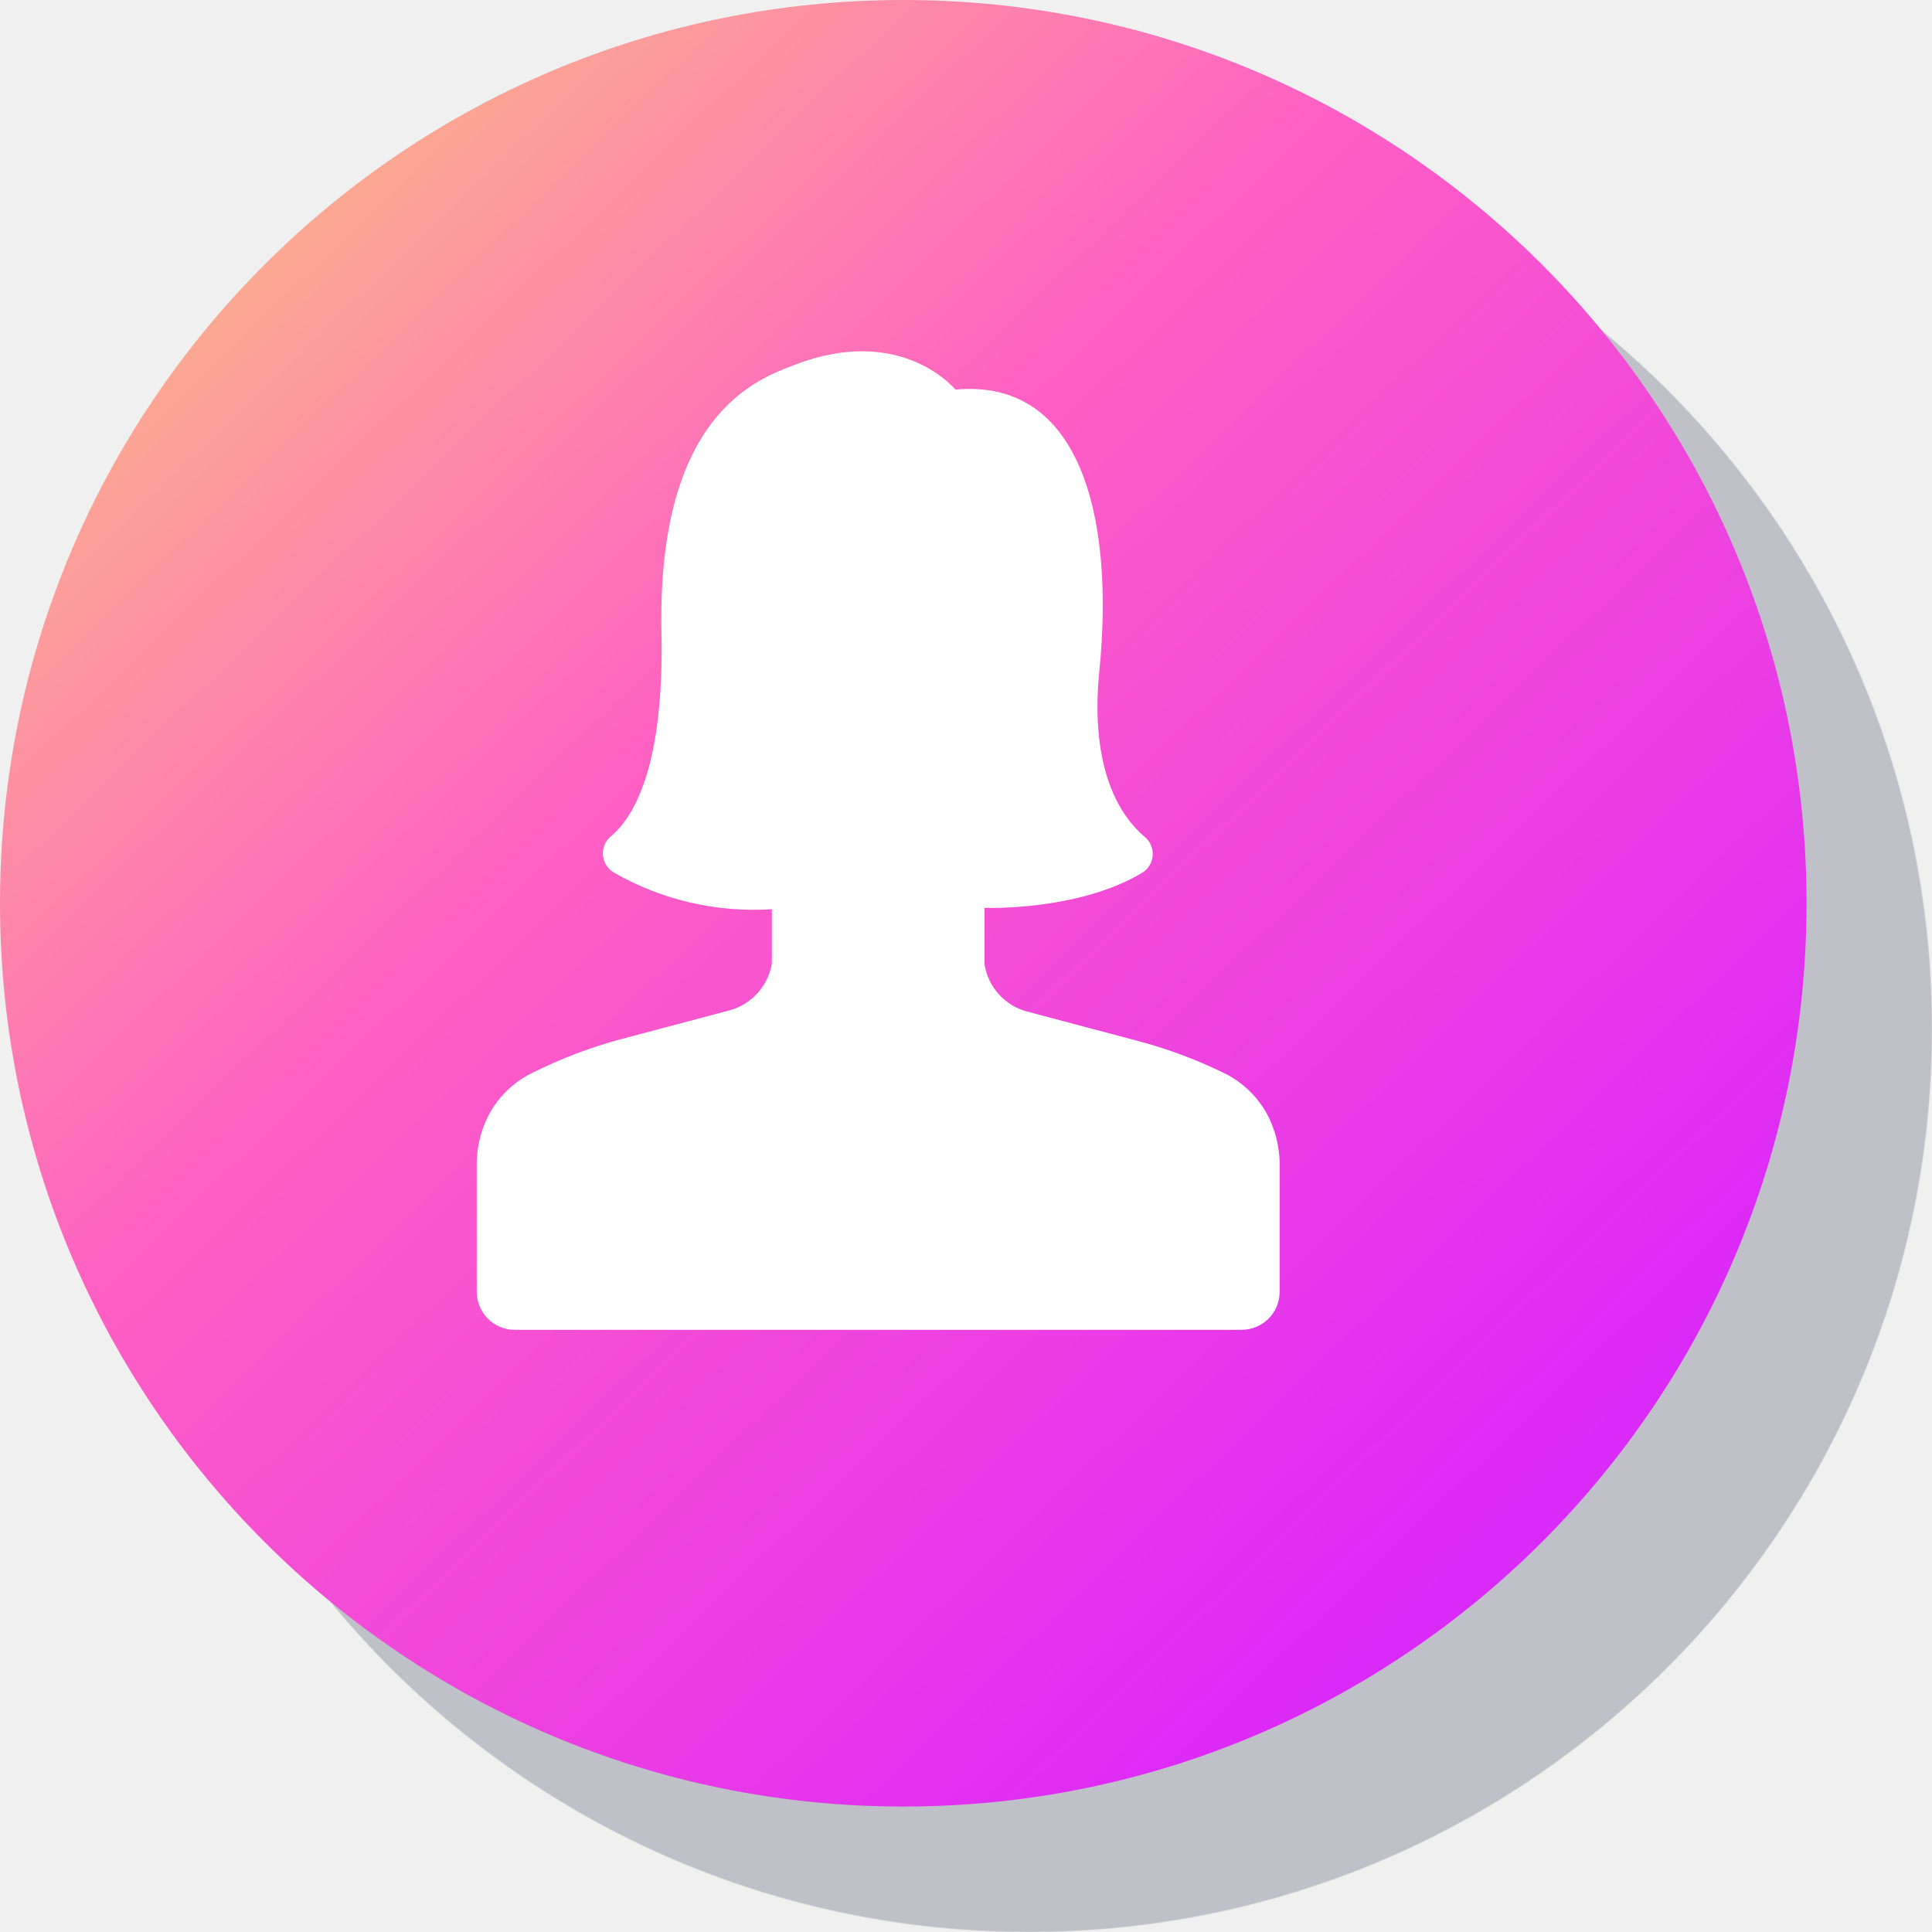
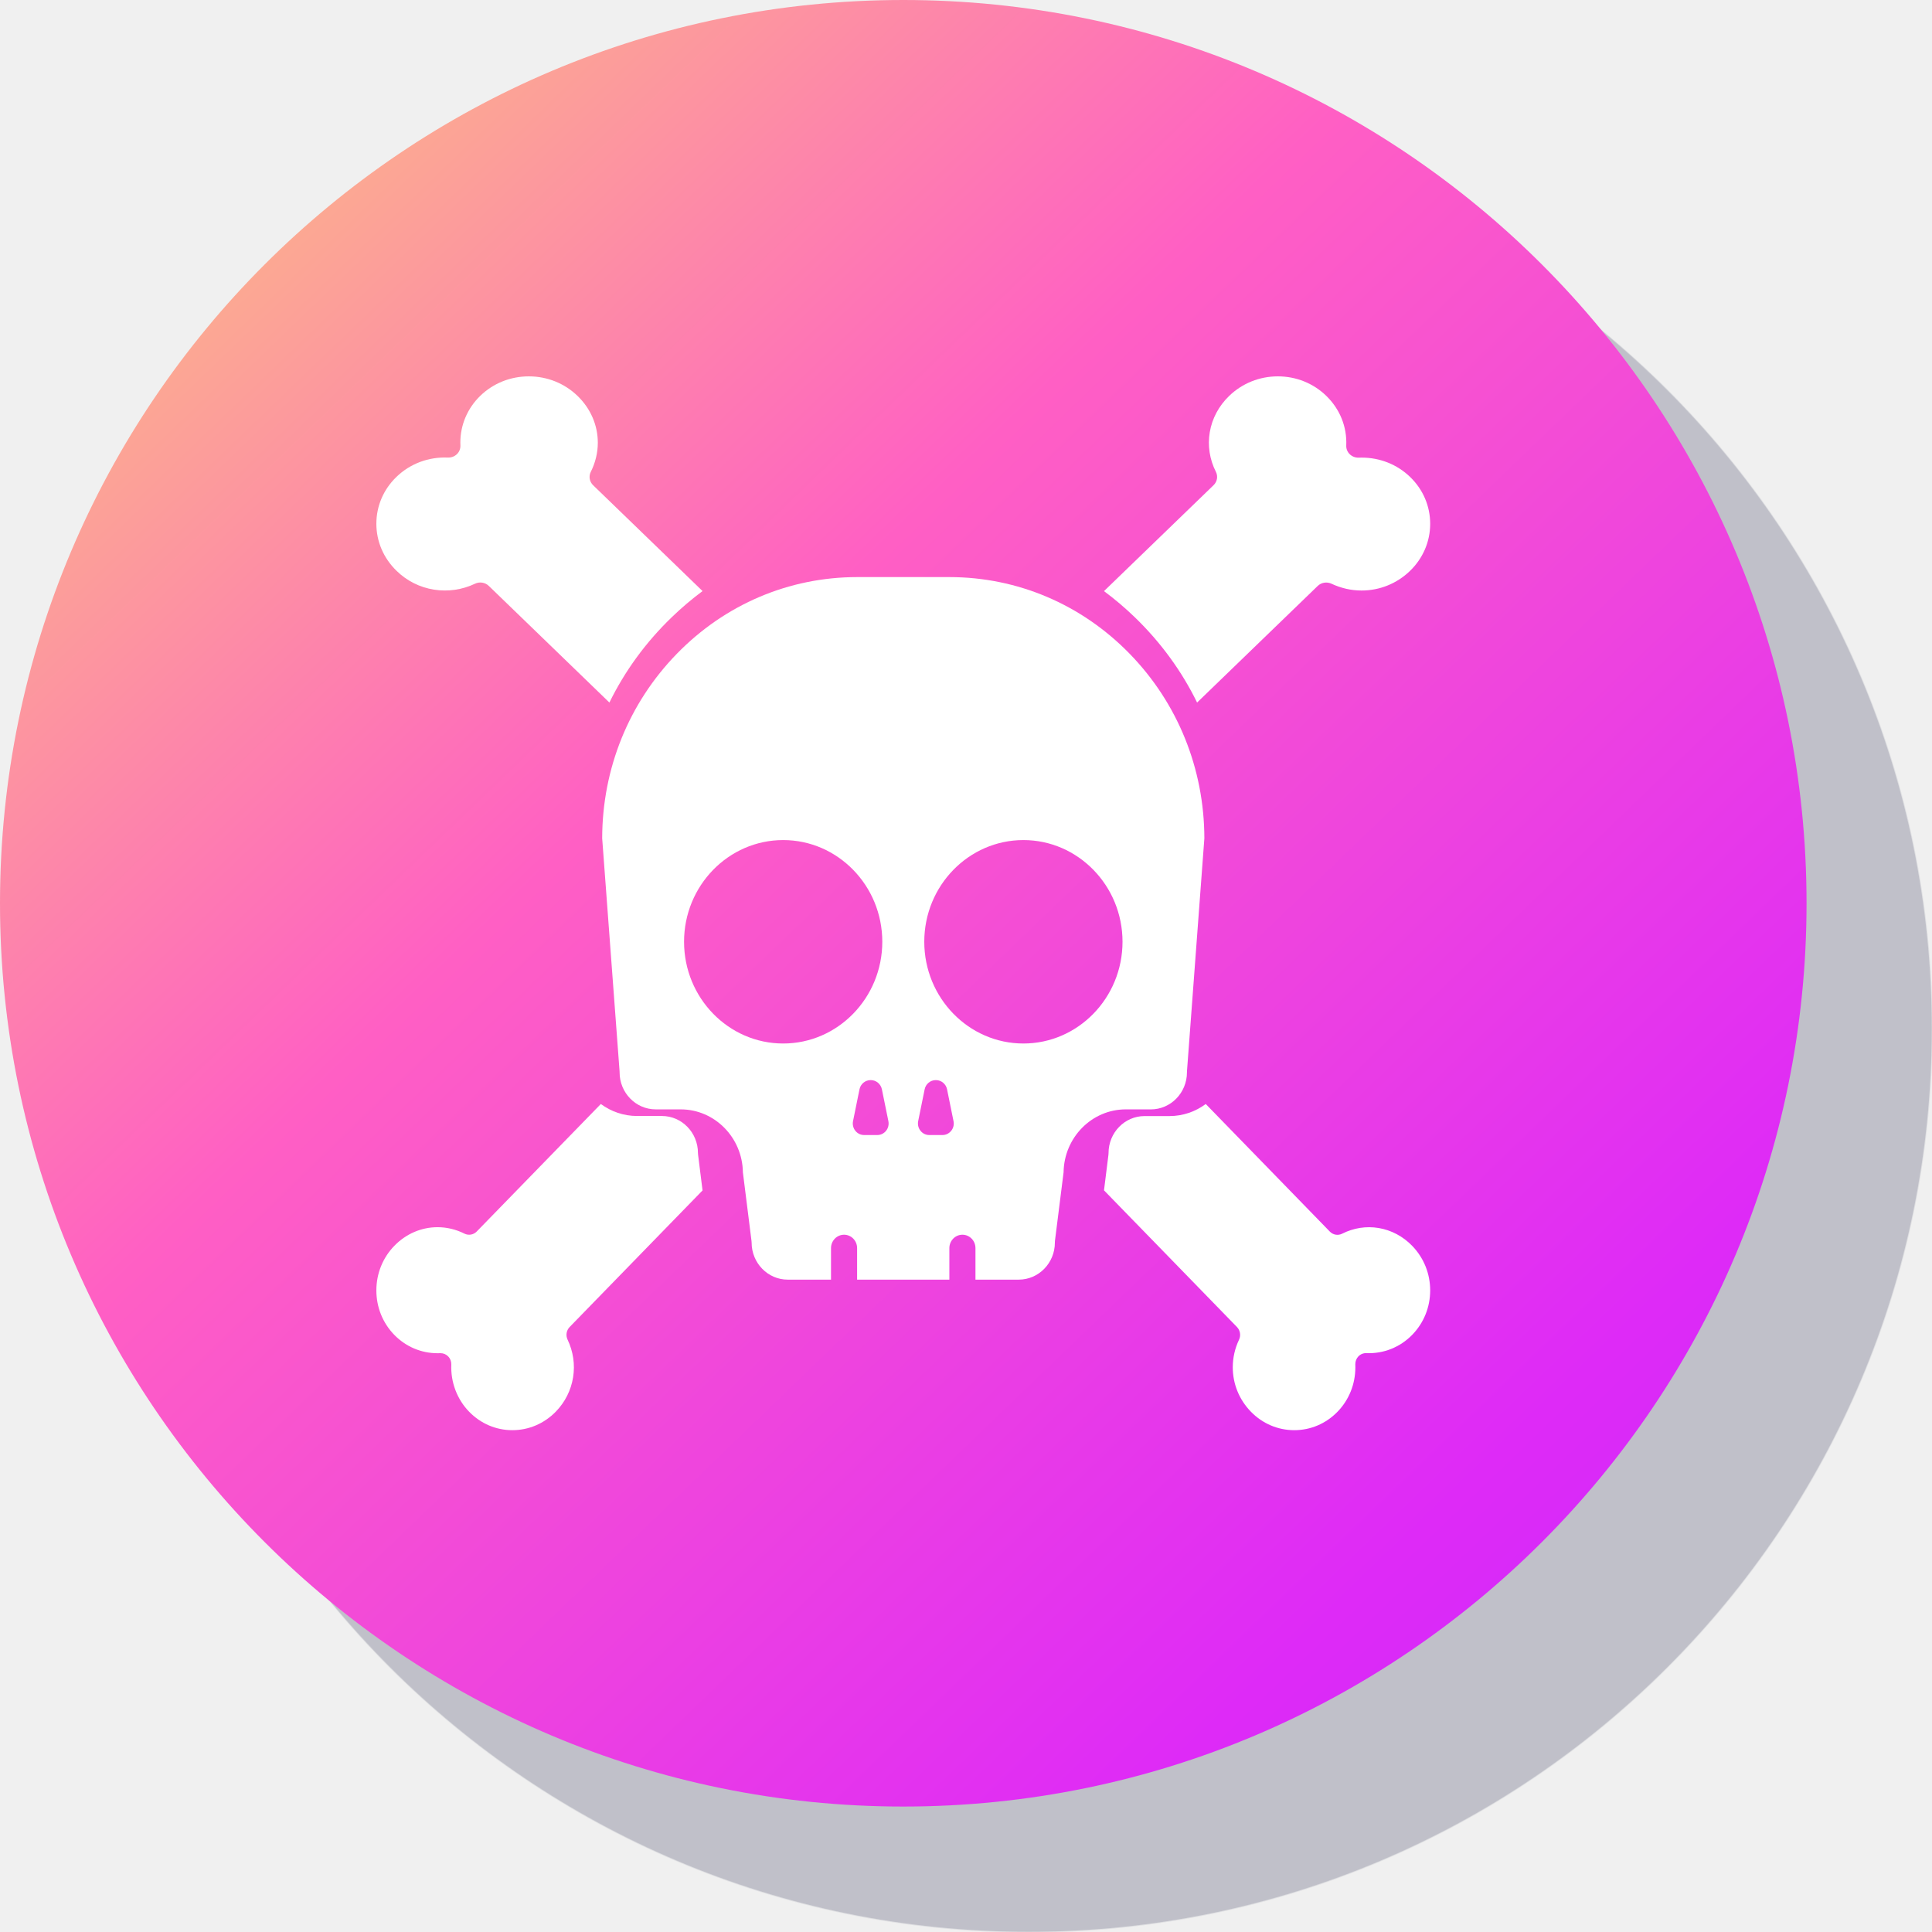
- <svg xmlns="http://www.w3.org/2000/svg" xmlns:xlink="http://www.w3.org/1999/xlink" width="77" height="77" viewBox="0 0 77 77">
+ <svg xmlns="http://www.w3.org/2000/svg" xmlns:xlink="http://www.w3.org/1999/xlink" width="77px" height="77px" viewBox="0 0 77 77" version="1.1">
  <defs>
-     <linearGradient id="c" x1="124.018%" x2="-60.569%" y1="132.053%" y2="-59.776%">
-       <stop offset="0%" stop-color="#9D26FF" />
-       <stop offset="24.603%" stop-color="#DE2AF7" />
-       <stop offset="47.122%" stop-color="#FF5FC4" />
-       <stop offset="63.16%" stop-color="#FBB888" />
-       <stop offset="78.444%" stop-color="#9DFFFD" />
-       <stop offset="100%" stop-color="#6378E8" />
+     <linearGradient x1="124.018%" y1="132.053%" x2="-60.569%" y2="-59.776%" id="linearGradient-1">
+       <stop stop-color="#9D26FF" offset="0%" />
+       <stop stop-color="#DE2AF7" offset="24.603%" />
+       <stop stop-color="#FF5FC4" offset="47.122%" />
+       <stop stop-color="#FBB888" offset="63.16%" />
+       <stop stop-color="#9DFFFD" offset="78.444%" />
+       <stop stop-color="#6378E8" offset="100%" />
    </linearGradient>
-     <circle id="a" cx="36" cy="36" r="36" />
-     <filter id="b" width="113.9%" height="113.9%" x="-3.5%" y="-3.5%" filterUnits="objectBoundingBox">
+     <circle id="path-2" cx="36" cy="36" r="36" />
+     <filter x="-3.5%" y="-3.5%" width="113.9%" height="113.9%" filterUnits="objectBoundingBox" id="filter-4">
      <feOffset dx="5" dy="5" in="SourceAlpha" result="shadowOffsetOuter1" />
-       <feColorMatrix in="shadowOffsetOuter1" values="0 0 0 0 0.048 0 0 0 0 0.062 0 0 0 0 0.216 0 0 0 0.213 0" />
+       <feColorMatrix values="0 0 0 0 0.048   0 0 0 0 0.062   0 0 0 0 0.216  0 0 0 0.213 0" type="matrix" in="shadowOffsetOuter1" />
    </filter>
  </defs>
-   <g fill="none" fill-rule="evenodd">
-     <g>
-       <use fill="#000" filter="url(#b)" xlink:href="#a" />
-       <use fill="url(#c)" xlink:href="#a" />
+   <g id="Page-1" stroke="none" stroke-width="1" fill="none" fill-rule="evenodd">
+     <g id="Website" transform="translate(-278, -3127)">
+       <g id="Group-14" transform="translate(278, 3127)">
+         <g id="Oval-3">
+           <mask id="mask-3" fill="white">
+             <use xlink:href="#path-2" />
+           </mask>
+           <g id="Mask">
+             <use fill="black" fill-opacity="1" filter="url(#filter-4)" xlink:href="#path-2" />
+             <use fill="url(#linearGradient-1)" fill-rule="evenodd" xlink:href="#path-2" />
+           </g>
+         </g>
+         <g id="Group-11" transform="translate(15, 15)" fill-rule="nonzero" fill="#FFFFFF">
+           <path d="M29,8.559 C29.431,8.879 29.842,9.228 30.232,9.605 C31.269,10.608 32.102,11.755 32.71,13 L37.516,8.354 C37.661,8.213 37.882,8.178 38.066,8.264 C38.254,8.352 38.451,8.42 38.652,8.466 C38.853,8.512 39.06,8.535 39.266,8.535 C39.988,8.535 40.673,8.258 41.195,7.754 C41.713,7.252 41.999,6.587 42,5.88 C42.001,5.174 41.718,4.509 41.2,4.009 C40.685,3.511 39.998,3.238 39.27,3.238 C39.232,3.238 39.193,3.238 39.154,3.24 C39.02,3.245 38.89,3.196 38.795,3.104 C38.7,3.012 38.649,2.887 38.655,2.757 C38.687,2.007 38.402,1.303 37.855,0.773 C37.34,0.274 36.656,0 35.929,0 C35.197,0 34.508,0.277 33.988,0.78 C33.575,1.179 33.308,1.679 33.216,2.223 C33.125,2.762 33.209,3.308 33.459,3.804 C33.55,3.983 33.512,4.196 33.367,4.337 L29,8.559 Z" id="Shape" />
+           <path d="M41.281,34.651 C40.913,34.273 40.452,34.028 39.949,33.943 C39.453,33.86 38.948,33.938 38.491,34.169 C38.326,34.252 38.129,34.218 38,34.084 L33.055,29 C32.648,29.302 32.149,29.481 31.609,29.481 L30.616,29.481 C29.824,29.481 29.181,30.142 29.181,30.956 C29.181,30.979 29.18,31.002 29.177,31.024 L29,32.441 L30.225,33.701 C30.225,33.701 30.225,33.7 30.225,33.7 L34.299,37.888 C34.429,38.022 34.462,38.224 34.382,38.393 C34.218,38.736 34.132,39.116 34.132,39.493 C34.132,40.156 34.388,40.784 34.853,41.262 C35.314,41.737 35.928,41.999 36.578,42 C37.23,42.001 37.844,41.741 38.305,41.267 C38.765,40.794 39.018,40.165 39.018,39.493 C39.018,39.458 39.018,39.423 39.016,39.387 C39.016,39.38 39.016,39.375 39.016,39.369 C39.016,39.252 39.06,39.141 39.14,39.057 C39.225,38.97 39.341,38.924 39.461,38.929 C40.143,38.959 40.808,38.691 41.287,38.196 C41.747,37.723 42,37.095 42,36.429 C42,35.76 41.744,35.128 41.281,34.651 Z" id="Shape" />
+           <path d="M30.867,29.215 C31.661,29.215 32.306,28.553 32.306,27.738 C32.306,27.726 32.306,27.711 32.307,27.697 L33,18.412 C32.995,15.633 31.937,13.021 30.023,11.056 C28.103,9.085 25.551,8 22.836,8 L19.164,8 C16.449,8 13.896,9.085 11.977,11.055 C10.061,13.021 9.004,15.633 9,18.411 L9.693,27.696 C9.694,27.709 9.694,27.723 9.694,27.737 C9.694,28.552 10.339,29.214 11.133,29.214 L12.128,29.214 C13.484,29.214 14.59,30.337 14.608,31.724 L14.951,34.455 C14.955,34.478 14.956,34.501 14.956,34.523 C14.956,35.338 15.601,36 16.395,36 L18.12,36 L18.12,34.744 C18.12,34.449 18.354,34.21 18.64,34.21 C18.928,34.21 19.16,34.449 19.16,34.744 L19.16,36 L22.837,36 L22.837,34.744 C22.837,34.449 23.071,34.21 23.357,34.21 C23.645,34.21 23.877,34.449 23.877,34.744 L23.877,36 L25.603,36 C26.396,36 27.042,35.338 27.042,34.523 C27.042,34.5 27.043,34.477 27.045,34.455 L27.389,31.724 C27.408,30.337 28.513,29.214 29.87,29.214 L30.867,29.214 L30.867,29.215 Z M16.214,26.589 C14.036,26.589 12.263,24.771 12.263,22.534 C12.263,20.299 14.035,18.481 16.214,18.481 C18.391,18.481 20.164,20.299 20.164,22.534 C20.163,24.771 18.391,26.589 16.214,26.589 Z M20.316,30.066 C20.229,30.174 20.103,30.237 19.965,30.237 L19.438,30.237 C19.302,30.237 19.174,30.175 19.089,30.066 C19.003,29.958 18.97,29.817 18.998,29.681 L19.255,28.415 C19.298,28.202 19.484,28.048 19.695,28.048 L19.708,28.048 C19.919,28.048 20.105,28.203 20.148,28.415 L20.406,29.681 C20.434,29.817 20.401,29.958 20.316,30.066 Z M22.912,30.066 C22.826,30.174 22.7,30.237 22.563,30.237 L22.035,30.237 C21.898,30.237 21.771,30.175 21.686,30.066 C21.599,29.958 21.567,29.817 21.594,29.681 L21.852,28.415 C21.895,28.202 22.081,28.048 22.292,28.048 L22.305,28.048 C22.517,28.048 22.702,28.203 22.745,28.415 L23.002,29.681 C23.031,29.817 22.998,29.958 22.912,30.066 Z M25.788,26.589 C23.61,26.589 21.837,24.771 21.837,22.534 C21.837,20.299 23.609,18.481 25.788,18.481 C27.965,18.481 29.738,20.299 29.738,22.534 C29.737,24.771 27.965,26.589 25.788,26.589 Z" id="Shape" />
+           <path d="M12.817,30.953 C12.817,30.139 12.173,29.478 11.381,29.478 L10.389,29.478 C9.851,29.478 9.352,29.3 8.946,29 L4.001,34.081 C3.871,34.215 3.674,34.248 3.509,34.166 C3.176,33.998 2.806,33.91 2.439,33.91 C1.795,33.91 1.184,34.172 0.718,34.65 C0.256,35.125 0.001,35.755 4.58568544e-06,36.425 C-0.001,37.096 0.252,37.726 0.713,38.2 C1.174,38.673 1.786,38.933 2.438,38.933 C2.472,38.933 2.507,38.932 2.542,38.931 C2.548,38.931 2.554,38.931 2.559,38.931 C2.673,38.931 2.781,38.977 2.862,39.06 C2.947,39.147 2.992,39.266 2.987,39.389 C2.958,40.09 3.219,40.775 3.7,41.267 C4.16,41.74 4.771,42 5.42,42 C6.073,42 6.688,41.737 7.152,41.261 C7.52,40.882 7.758,40.41 7.841,39.892 C7.922,39.381 7.846,38.863 7.621,38.392 C7.54,38.223 7.574,38.021 7.703,37.888 L11.866,33.61 L13,32.445 L12.822,31.022 C12.819,30.999 12.817,30.976 12.817,30.953 Z" id="Shape" />
+           <path d="M2.297,8.5 C2.853,8.588 3.42,8.507 3.933,8.263 C4.117,8.175 4.338,8.212 4.483,8.353 L9.288,13 C9.896,11.756 10.728,10.608 11.766,9.606 C12.157,9.227 12.569,8.879 13,8.557 L8.638,4.338 C8.493,4.197 8.457,3.984 8.546,3.805 C8.637,3.624 8.708,3.433 8.754,3.239 C8.802,3.044 8.826,2.844 8.826,2.645 C8.826,1.946 8.539,1.283 8.018,0.779 C7.499,0.277 6.811,0.001 6.08,4.97203907e-06 C5.349,-0.001 4.661,0.273 4.144,0.773 C3.629,1.272 3.347,1.936 3.347,2.641 C3.347,2.679 3.348,2.715 3.35,2.753 C3.355,2.884 3.305,3.01 3.21,3.101 C3.115,3.193 2.985,3.241 2.851,3.236 C2.075,3.205 1.346,3.479 0.798,4.009 C0.282,4.508 0,5.169 0,5.874 C0,6.582 0.287,7.249 0.807,7.752 C1.216,8.152 1.732,8.411 2.297,8.5 Z" id="Shape" />
+         </g>
+       </g>
    </g>
-     <path fill="#FFF" d="M51 51.5v-5.023a4.29 4.29 0 0 0-.545-2.154 3.933 3.933 0 0 0-1.757-1.598 18.764 18.764 0 0 0-3.373-1.245l-4.392-1.165a2.326 2.326 0 0 1-1.695-1.88v-2.251h.106s3.715.115 6.227-1.43a.884.884 0 0 0 .07-1.386c-.957-.795-2.222-2.648-1.827-6.62.615-6.18-.764-11.68-5.735-11.22 0 0-2.161-2.649-6.448-.971-1.475.565-5.428 1.986-5.27 10.592.123 5.412-1.107 7.45-2.046 8.21a.885.885 0 0 0 .158 1.421 11.198 11.198 0 0 0 6.289 1.457v2.153a2.326 2.326 0 0 1-1.695 1.88l-4.392 1.166a18.73 18.73 0 0 0-3.373 1.28 3.933 3.933 0 0 0-1.757 1.598A4.29 4.29 0 0 0 19 46.468v5.014c0 .838.677 1.518 1.511 1.518h28.987A1.515 1.515 0 0 0 51 51.5z" />
  </g>
</svg>
